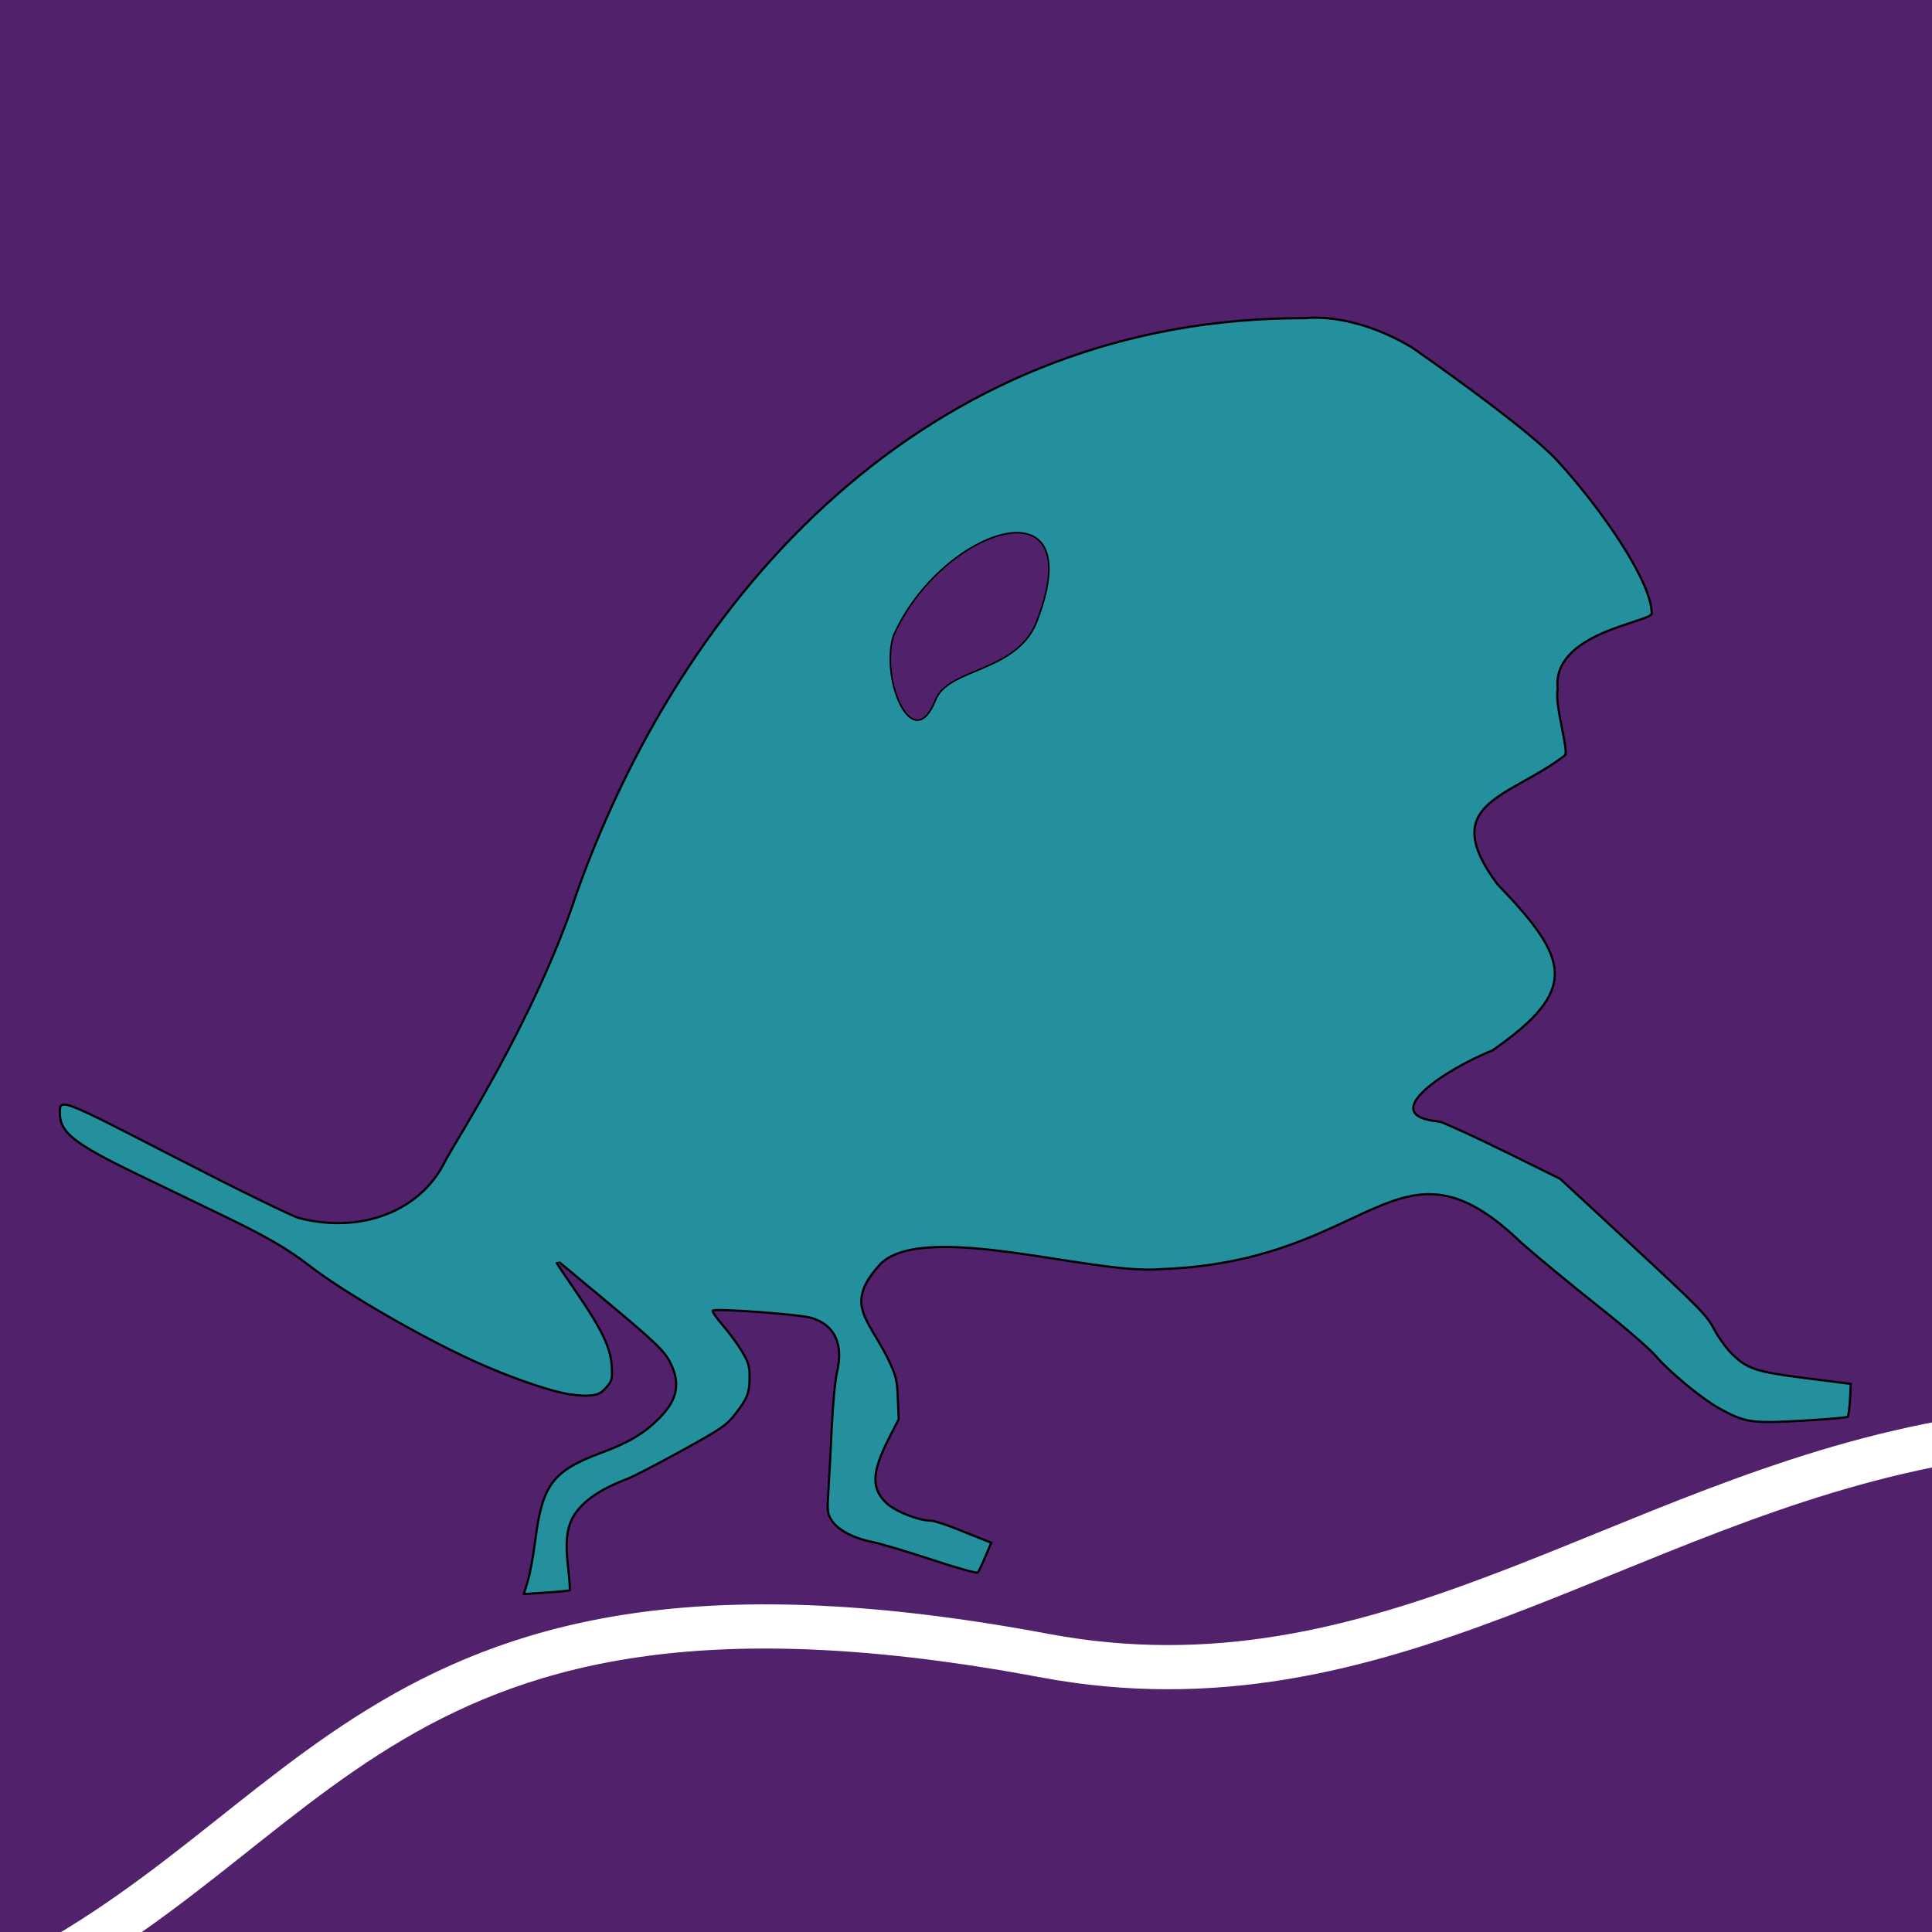
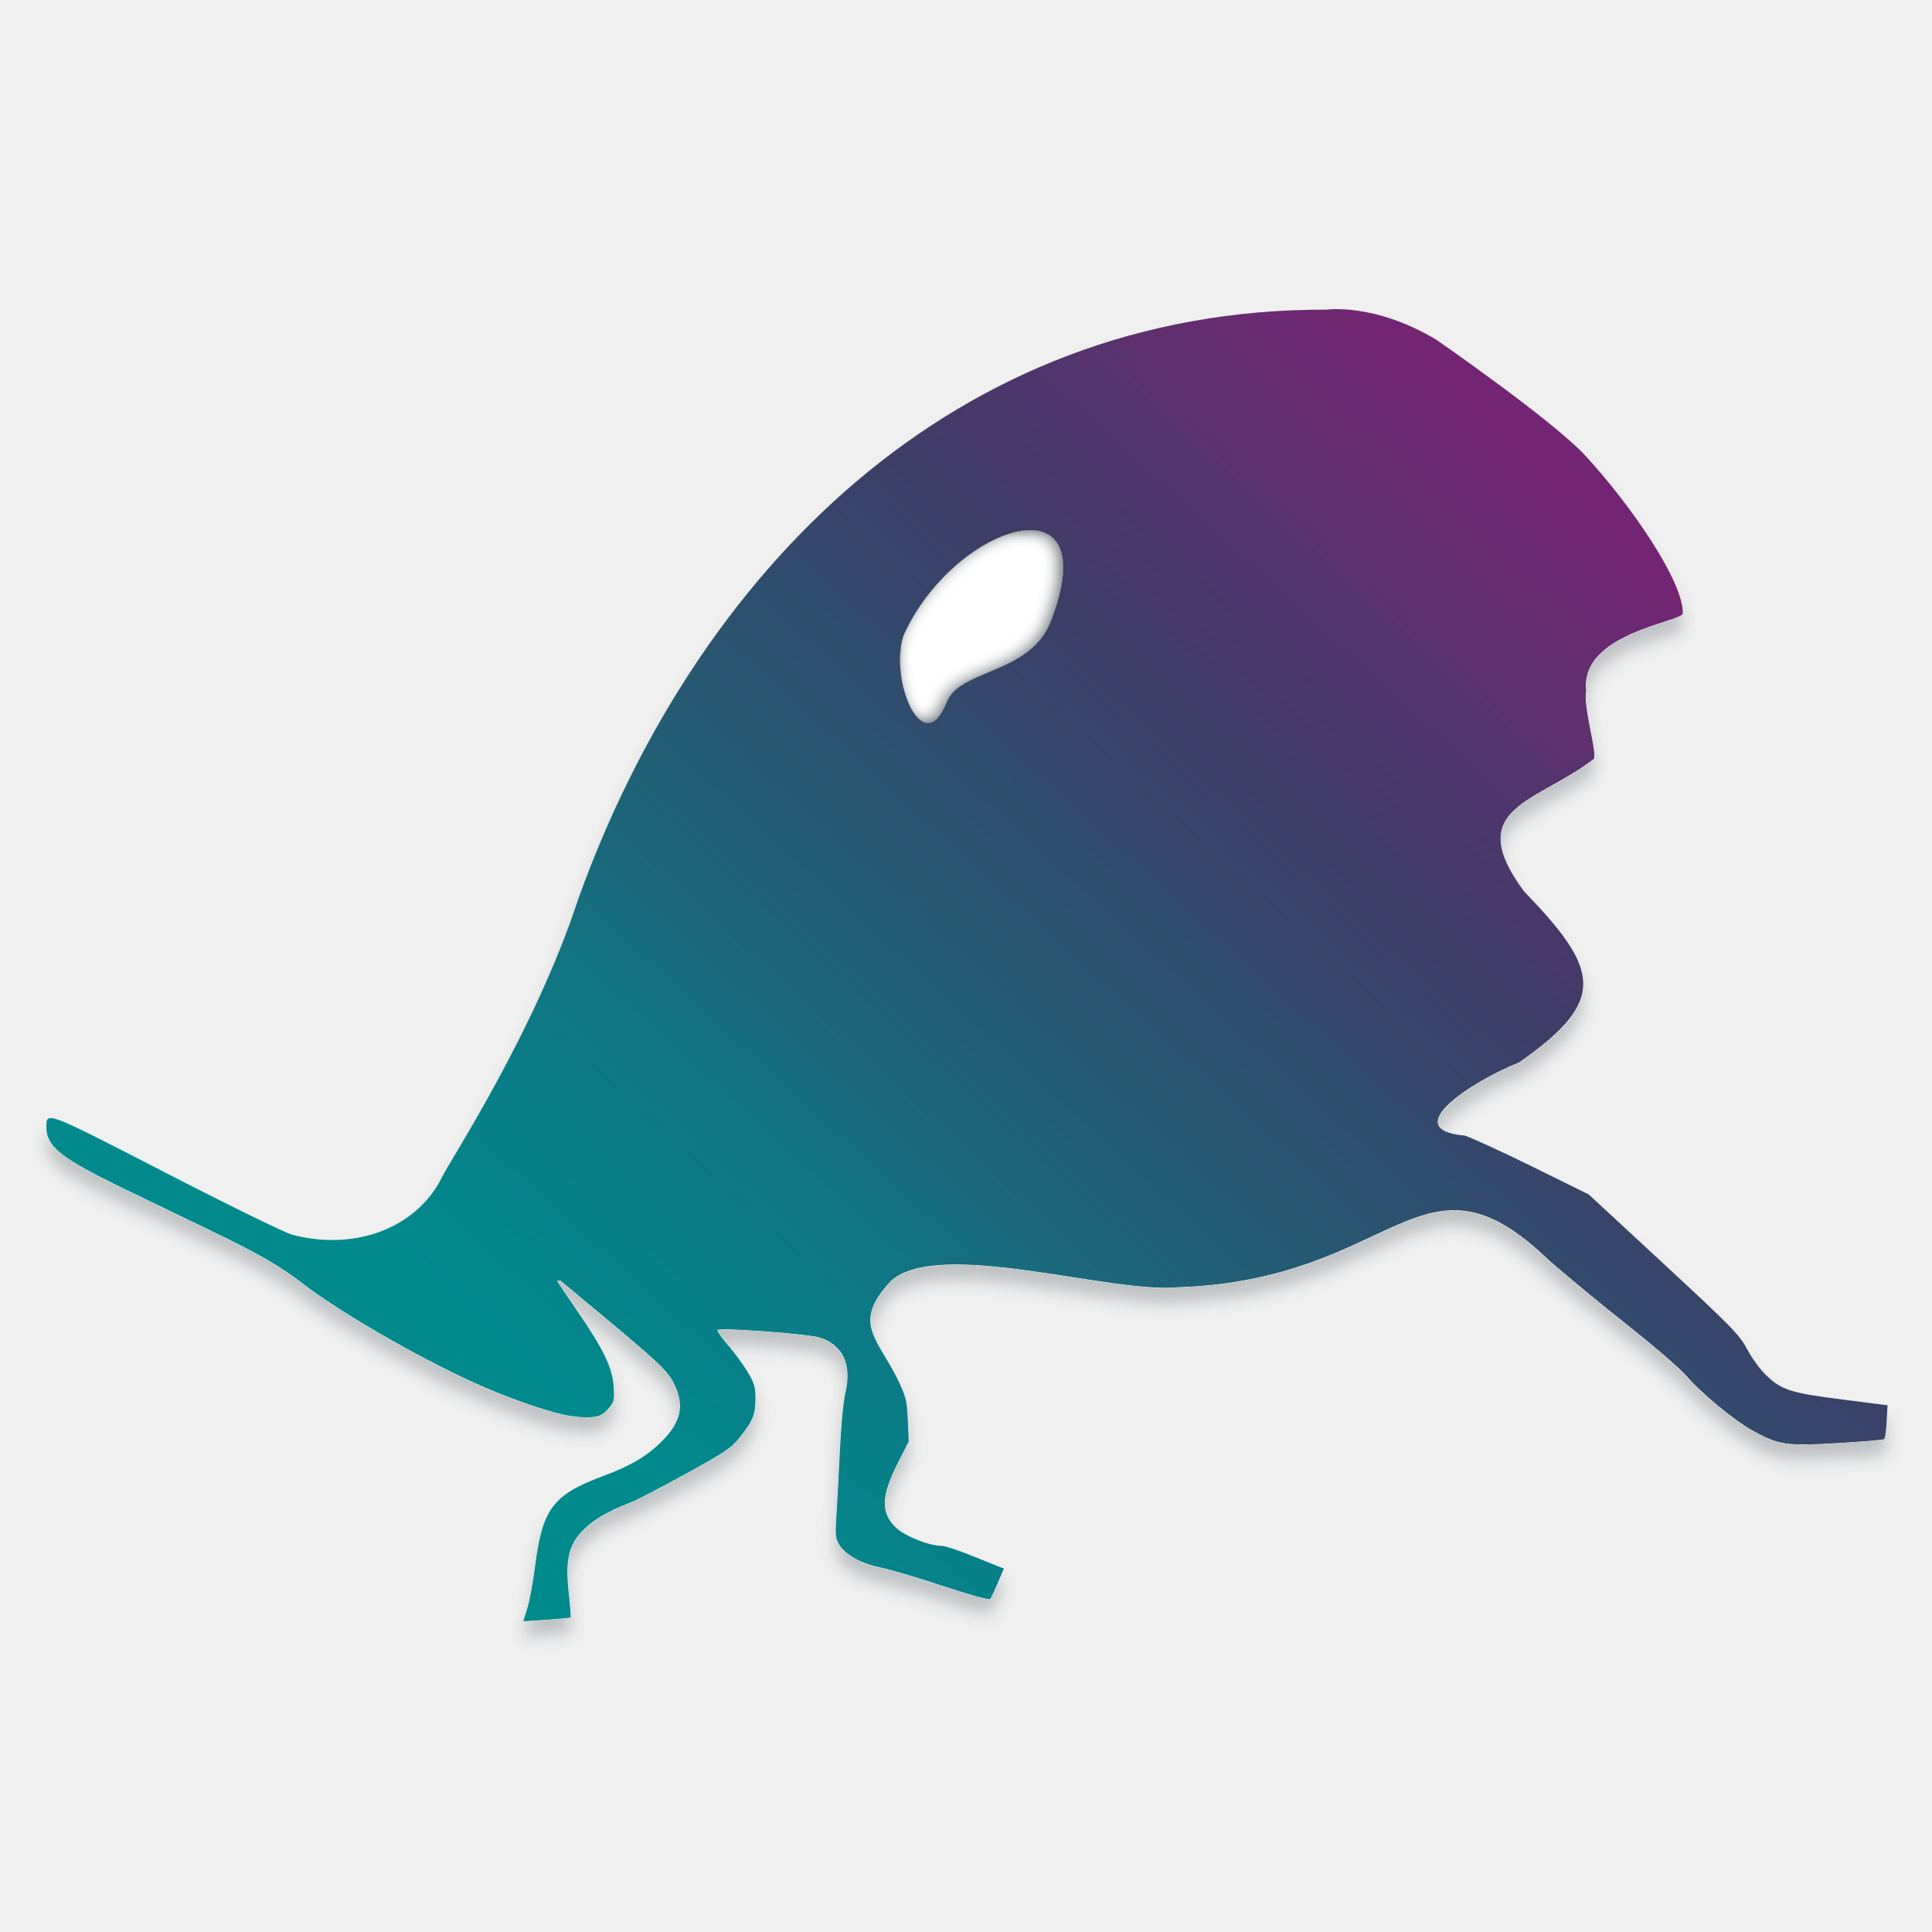
- <svg xmlns="http://www.w3.org/2000/svg" width="440" height="440" style="">
-   <rect id="backgroundrect" width="100%" height="100%" x="0" y="0" fill="none" stroke="none" />
-   <g style="">
-     <rect x="-1" y="-1" width="442" height="442" id="canvas_background" fill="none" />
+ <svg xmlns="http://www.w3.org/2000/svg" width="250" height="250" viewBox="0 0 250 250" fill="none">
+   <g clip-path="url(#clip0_705_2)">
+     <g filter="url(#filter0_d_705_2)">
+       <path d="M74.828 116.32C69.241 133.409 58.323 150.024 57.239 152.238C54.003 158.849 46.069 161.927 37.808 159.776C36.908 159.541 29.588 155.957 21.508 151.794C5.931 143.769 6 143.796 6 145.795C6 148.402 7.866 149.875 16.385 153.989C19.354 155.423 24.174 157.747 27.095 159.154C33.477 162.228 36.204 163.799 39.253 166.156C43.876 169.732 54.168 175.679 61.321 178.909C65.419 180.759 70.067 182.423 72.903 183.054C73.995 183.297 75.544 183.45 76.345 183.395C77.552 183.311 77.951 183.128 78.664 182.331C79.465 181.434 79.515 181.236 79.404 179.417C79.255 176.977 78.076 174.544 74.564 169.433C73.201 167.448 72.085 165.787 72.085 165.743C72.085 165.734 72.277 165.724 72.517 165.714L76.487 169.013C85.45 176.461 86.434 177.39 87.31 179.235C88.582 181.912 88.099 184.042 85.668 186.478C83.72 188.431 81.647 189.658 78.03 191.003C71.572 193.404 70.187 195.238 69.247 202.628C68.985 204.69 68.532 207.146 68.242 208.085L67.715 209.793L70.712 209.595C72.36 209.485 73.76 209.351 73.823 209.296C73.886 209.241 73.782 207.814 73.592 206.125C73.087 201.636 73.627 199.634 75.891 197.588C77.147 196.454 79.025 195.406 81.467 194.478C82.278 194.17 85.559 192.473 88.758 190.707C94.049 187.785 94.69 187.345 95.865 185.825C97.477 183.741 97.752 183.021 97.752 180.895C97.752 179.483 97.58 178.915 96.723 177.492C96.158 176.552 95.013 174.995 94.178 174.032C93.343 173.068 92.747 172.194 92.852 172.089C93.179 171.763 104.407 172.589 105.976 173.055C109.06 173.971 110.271 176.533 109.387 180.268C109.137 181.322 108.821 184.641 108.684 187.643C108.547 190.645 108.347 194.429 108.239 196.051C108.063 198.694 108.104 199.099 108.632 199.937C109.455 201.244 111.469 202.334 114.02 202.855C115.214 203.099 118.825 204.172 122.044 205.24C125.263 206.307 127.996 207.066 128.116 206.926C128.237 206.786 128.687 205.838 129.118 204.819L129.901 202.966L129.242 202.712C128.88 202.572 127.235 201.912 125.588 201.246C123.941 200.579 122.262 200.034 121.858 200.034C120.255 200.034 117.157 198.813 115.984 197.719C113.925 195.798 113.985 193.623 116.221 189.221L117.592 186.522L117.47 183.735C117.357 181.152 117.25 180.746 116.006 178.174C113.273 172.904 110.37 171.07 115.233 165.807C121.282 160.127 143.589 167.401 152.437 166.569C180.854 165.604 183.865 147.083 200.447 163.087C202.651 165.023 207.232 168.803 210.626 171.489C214.019 174.174 217.443 177.127 218.236 178.051C220.131 180.259 224.397 183.791 226.733 185.085C230.164 186.986 231.048 187.119 237.741 186.739C240.987 186.554 243.728 186.317 243.834 186.212C243.939 186.106 244.075 185.08 244.136 183.93L244.247 181.839L238.261 181.078C231.563 180.225 230.436 179.848 228.35 177.762C227.653 177.065 226.612 175.603 226.036 174.512C225.095 172.729 224.01 171.622 215.287 163.545L205.584 154.56L198.498 151.066C194.601 149.145 190.574 147.29 189.55 146.945C180.726 146.18 190.615 139.833 196.586 137.472C208.167 129.38 206.877 125.387 197.208 115.333C189.143 104.442 198.897 103.891 206.244 98.201C206.699 97.424 204.819 91.403 205.253 89.43C204.376 81.99 217.322 80.554 217.751 79.402C217.888 75.309 211.066 65.385 205.156 58.976C200.909 54.37 185.863 43.962 185.863 43.962C177.827 39.153 171.653 40.07 171.653 40.07C123.325 39.913 90.004 74.114 74.828 116.32Z" fill="url(#paint0_linear_705_2)" />
+     </g>
+     <g filter="url(#filter1_i_705_2)">
+       <path fill-rule="evenodd" clip-rule="evenodd" d="M135.833 80.729C132.994 87.24 124.178 86.593 122.493 90.846C119.493 98.419 115.105 88.226 116.877 82.355C123.21 67.906 143.584 61.183 135.833 80.729Z" fill="white" />
+     </g>
  </g>
-   <g style="" class="currentLayer">
-     <path d="m11.857,311.505l50,25.714c0,0 27.857,10 37.143,-16.429c9.286,-26.429 23.571,-70.714 23.571,-70.714c0,0 1.429,-30 20,-58.571c18.571,-28.571 52.857,-66.429 52.857,-66.429c0,0 18.346,-12.127 51.429,-9.286c29.798,2.559 55.648,14.67 55.714,15c0,0 24.098,12.226 42.017,28.092c15.026,13.304 24.011,29.804 27.269,37.623c7.143,17.143 -15,17.857 -15,17.857c0,0 -2.857,2.143 -4.286,12.143c-1.429,10 -10.714,15.714 -10.714,15.714c0,0 11.429,30.714 1.429,44.286c-10,13.571 -12.143,30 -35,33.571c-22.857,3.571 -125,22.857 -125,22.857c-18.084,2.552 -27.397,7.297 -59.15,6.432c8.148,11.698 17.598,23.83 9.15,29.996c-12.791,4.264 -57.349,-21.122 -67.857,-30c-11.979,-10.121 -53.571,-24.286 -55.714,-31.429c-2.143,-7.143 2.143,-6.429 2.143,-6.429z" id="path4182" stroke-width="1px" stroke="#000000" fill-rule="evenodd" fill="none" />
-     <rect id="rect4195" width="440" height="440" x="0" y="0" stroke-miterlimit="4" stroke-width="1.733" stroke="#51216c" fill="#51216c" class="" />
-     <path stroke="#ffffff" d="m-2.05,454.151c76.091,-34.792 87.42,-105.677 239.893,-77.107c77.378,14.499 130.771,-34.813 205.016,-48.514" id="path4409" stroke-miterlimit="4" stroke-width="10.063" fill-rule="evenodd" fill="none" class="" />
-     <path d="m131.469,203.005c-9.565,29.257 -28.257,57.701 -30.112,61.491c-5.541,11.318 -19.124,16.588 -33.266,12.904c-1.541,-0.401 -14.073,-6.538 -27.906,-13.664c-26.668,-13.738 -26.549,-13.692 -26.549,-10.27c0,4.462 3.195,6.983 17.779,14.027c5.083,2.455 13.334,6.434 18.334,8.842c10.927,5.263 15.596,7.953 20.814,11.988c7.916,6.121 25.535,16.302 37.781,21.832c7.015,3.168 14.973,6.016 19.828,7.096c1.869,0.416 4.52,0.679 5.893,0.584c2.066,-0.143 2.75,-0.456 3.969,-1.82c1.373,-1.536 1.457,-1.875 1.268,-4.99c-0.254,-4.176 -2.274,-8.342 -8.285,-17.092c-2.334,-3.398 -4.245,-6.241 -4.244,-6.316c0,-0.016 0.327,-0.032 0.738,-0.051l6.797,5.648c15.345,12.75 17.029,14.34 18.529,17.5c2.177,4.583 1.351,8.229 -2.811,12.4c-3.335,3.343 -6.884,5.444 -13.076,7.746c-11.057,4.111 -13.427,7.249 -15.037,19.902c-0.449,3.529 -1.224,7.734 -1.721,9.342l-0.902,2.924l5.131,-0.34c2.822,-0.187 5.218,-0.418 5.326,-0.512c0.108,-0.094 -0.069,-2.537 -0.395,-5.428c-0.865,-7.685 0.059,-11.113 3.936,-14.615c2.149,-1.942 5.365,-3.736 9.545,-5.324c1.389,-0.528 7.007,-3.434 12.482,-6.457c9.058,-5.002 10.156,-5.755 12.168,-8.357c2.758,-3.567 3.23,-4.799 3.23,-8.439c0,-2.417 -0.294,-3.389 -1.762,-5.826c-0.968,-1.608 -2.928,-4.274 -4.357,-5.924c-1.429,-1.649 -2.45,-3.145 -2.27,-3.326c0.559,-0.559 19.781,0.857 22.467,1.654c5.281,1.568 7.354,5.954 5.84,12.348c-0.428,1.806 -0.969,7.488 -1.203,12.627c-0.234,5.139 -0.577,11.617 -0.762,14.395c-0.301,4.523 -0.232,5.218 0.672,6.652c1.41,2.238 4.857,4.104 9.225,4.996c2.044,0.417 8.226,2.255 13.736,4.082c5.511,1.827 10.19,3.126 10.396,2.887c0.207,-0.24 0.978,-1.863 1.715,-3.607l1.34,-3.172l-1.127,-0.436c-0.621,-0.24 -3.436,-1.369 -6.256,-2.51c-2.82,-1.141 -5.694,-2.074 -6.387,-2.074c-2.743,0 -8.047,-2.09 -10.055,-3.963c-3.526,-3.289 -3.423,-7.012 0.404,-14.549l2.348,-4.621l-0.209,-4.771c-0.193,-4.422 -0.376,-5.116 -2.506,-9.52c-4.679,-9.023 -9.65,-12.162 -1.323,-21.173c10.355,-9.724 48.544,2.73 63.692,1.306c48.648,-1.653 53.803,-33.361 82.191,-5.961c3.774,3.314 11.616,9.786 17.426,14.383c5.81,4.597 11.672,9.652 13.029,11.234c3.243,3.78 10.547,9.827 14.547,12.043c5.873,3.254 7.387,3.481 18.846,2.83c5.556,-0.316 10.249,-0.722 10.43,-0.902c0.18,-0.18 0.413,-1.938 0.518,-3.906l0.189,-3.58l-10.248,-1.303c-11.466,-1.459 -13.396,-2.105 -16.967,-5.676c-1.193,-1.193 -2.975,-3.697 -3.961,-5.564c-1.611,-3.052 -3.469,-4.947 -18.402,-18.775l-16.611,-15.383l-12.131,-5.98c-6.672,-3.29 -13.565,-6.464 -15.318,-7.055c-15.108,-1.311 1.822,-12.176 12.045,-16.219c19.827,-13.854 17.617,-20.688 1.065,-37.901c-13.806,-18.645 2.892,-19.589 15.469,-29.33c0.779,-1.33 -2.439,-11.639 -1.695,-15.016c-1.501,-12.737 20.661,-15.195 21.396,-17.167c0.234,-7.007 -11.445,-23.998 -21.562,-34.969c-7.272,-7.885 -33.029,-25.704 -33.029,-25.704c-13.757,-8.233 -24.328,-6.663 -24.328,-6.663c-82.737,-0.268 -139.781,58.283 -165.761,130.538z" id="path4197" stroke-miterlimit="4" stroke-width="0.5" stroke="#000000" fill="#24909d" class="" fill-opacity="1" />
-     <path d="m235.909,142.074c-4.859,11.147 -19.953,10.039 -22.838,17.321c-5.136,12.964 -12.648,-4.485 -9.614,-14.537c10.841,-24.737 45.722,-36.247 32.451,-2.784l0,-0z" id="path4432" stroke-miterlimit="4" stroke-width="0.352" stroke="#000000" fill-rule="evenodd" fill="#51216c" />
-   </g>
+   <defs>
+     <filter id="filter0_d_705_2" x="4" y="40" width="242.247" height="173.793" filterUnits="userSpaceOnUse" color-interpolation-filters="sRGB">
+       <feFlood flood-opacity="0" result="BackgroundImageFix" />
+       <feColorMatrix in="SourceAlpha" type="matrix" values="0 0 0 0 0 0 0 0 0 0 0 0 0 0 0 0 0 0 127 0" result="hardAlpha" />
+       <feOffset dy="2" />
+       <feGaussianBlur stdDeviation="1" />
+       <feComposite in2="hardAlpha" operator="out" />
+       <feColorMatrix type="matrix" values="0 0 0 0 0.424 0 0 0 0 0.459 0 0 0 0 0.49 0 0 0 0.37 0" />
+       <feBlend mode="normal" in2="BackgroundImageFix" result="effect1_dropShadow_705_2" />
+       <feBlend mode="normal" in="SourceGraphic" in2="effect1_dropShadow_705_2" result="shape" />
+     </filter>
+     <filter id="filter1_i_705_2" x="115.969" y="68.606" width="21.599" height="24.935" filterUnits="userSpaceOnUse" color-interpolation-filters="sRGB">
+       <feFlood flood-opacity="0" result="BackgroundImageFix" />
+       <feBlend mode="normal" in="SourceGraphic" in2="BackgroundImageFix" result="shape" />
+       <feColorMatrix in="SourceAlpha" type="matrix" values="0 0 0 0 0 0 0 0 0 0 0 0 0 0 0 0 0 0 127 0" result="hardAlpha" />
+       <feOffset dx="-0.5" />
+       <feGaussianBlur stdDeviation="1" />
+       <feComposite in2="hardAlpha" operator="arithmetic" k2="-1" k3="1" />
+       <feColorMatrix type="matrix" values="0 0 0 0 0.424 0 0 0 0 0.459 0 0 0 0 0.49 0 0 0 1 0" />
+       <feBlend mode="normal" in2="shape" result="effect1_innerShadow_705_2" />
+     </filter>
+     <linearGradient id="paint0_linear_705_2" x1="75.061" y1="182.602" x2="191.922" y2="54.223" gradientUnits="userSpaceOnUse">
+       <stop stop-color="#008A8C" />
+       <stop offset="0.129" stop-color="#087F87" />
+       <stop offset="0.23" stop-color="#107582" />
+       <stop offset="0.348" stop-color="#1D6578" />
+       <stop offset="0.467" stop-color="#285770" />
+       <stop offset="0.586" stop-color="#33496B" />
+       <stop offset="0.689" stop-color="#3E3D66" />
+       <stop offset="0.787" stop-color="#4D366B" />
+       <stop offset="0.889" stop-color="#60306E" />
+       <stop offset="1" stop-color="#732573" />
+     </linearGradient>
+     <clipPath id="clip0_705_2">
+       <rect width="250" height="250" rx="20" fill="white" />
+     </clipPath>
+   </defs>
</svg>
